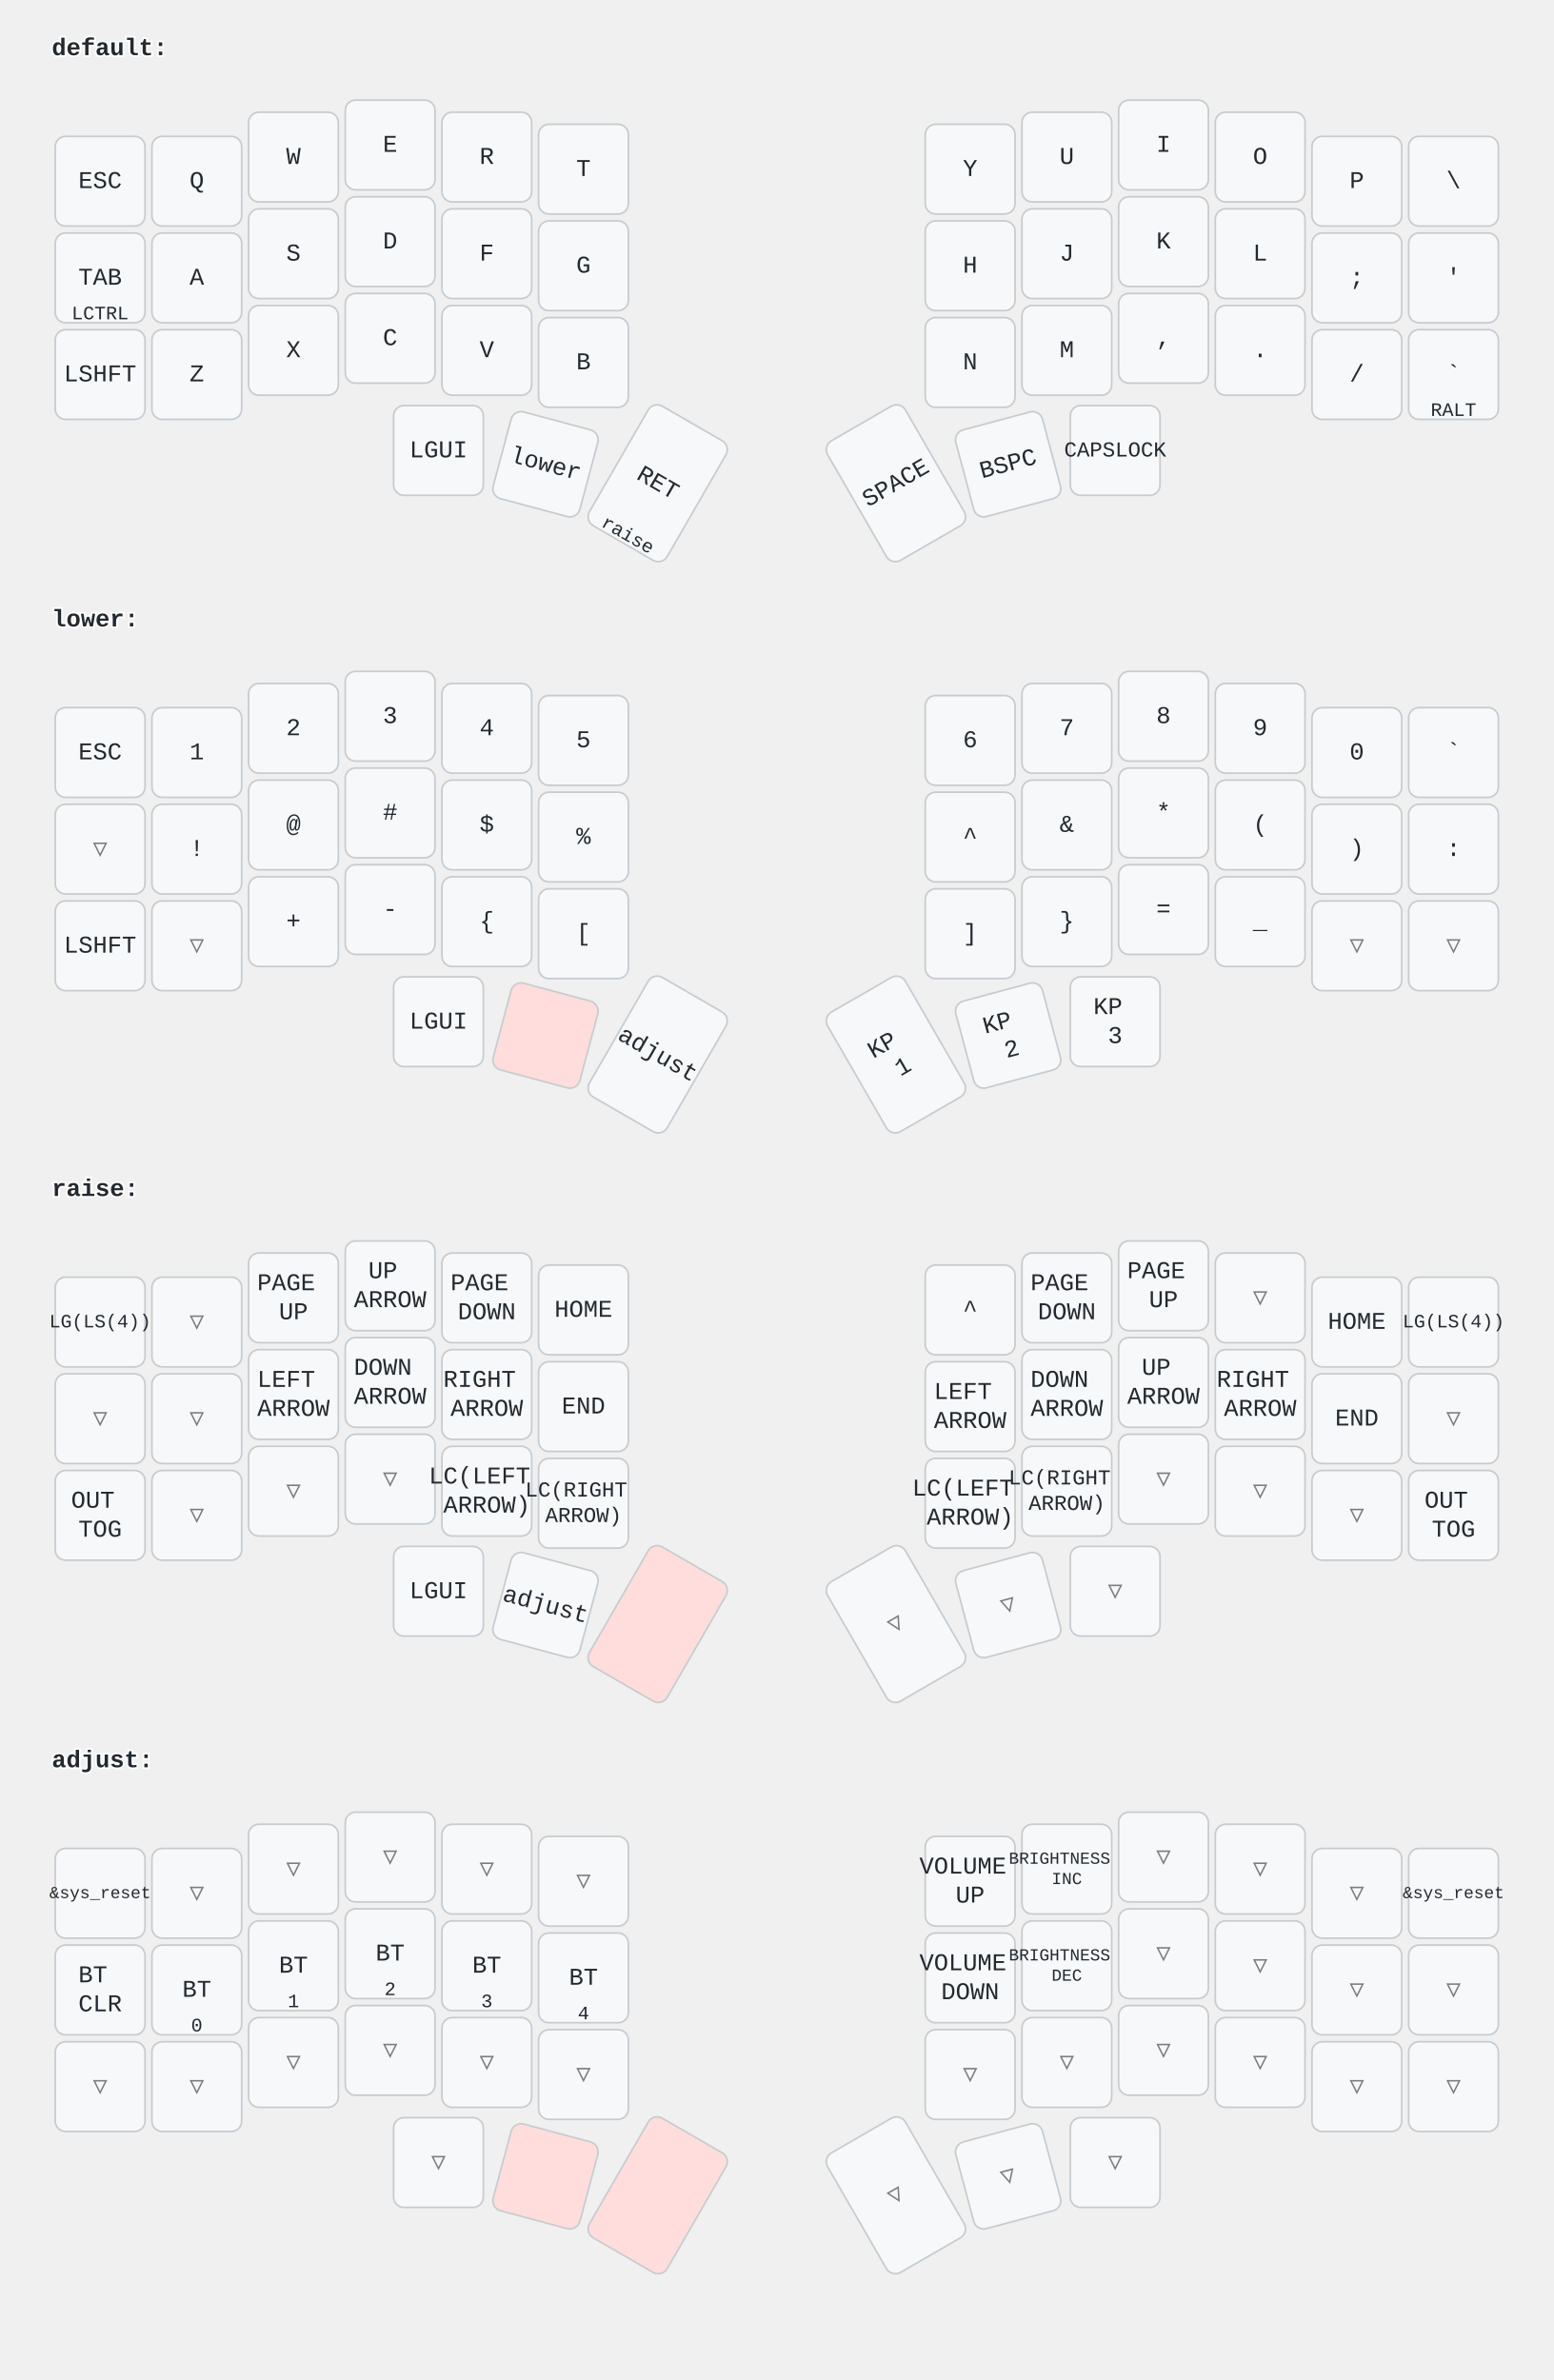
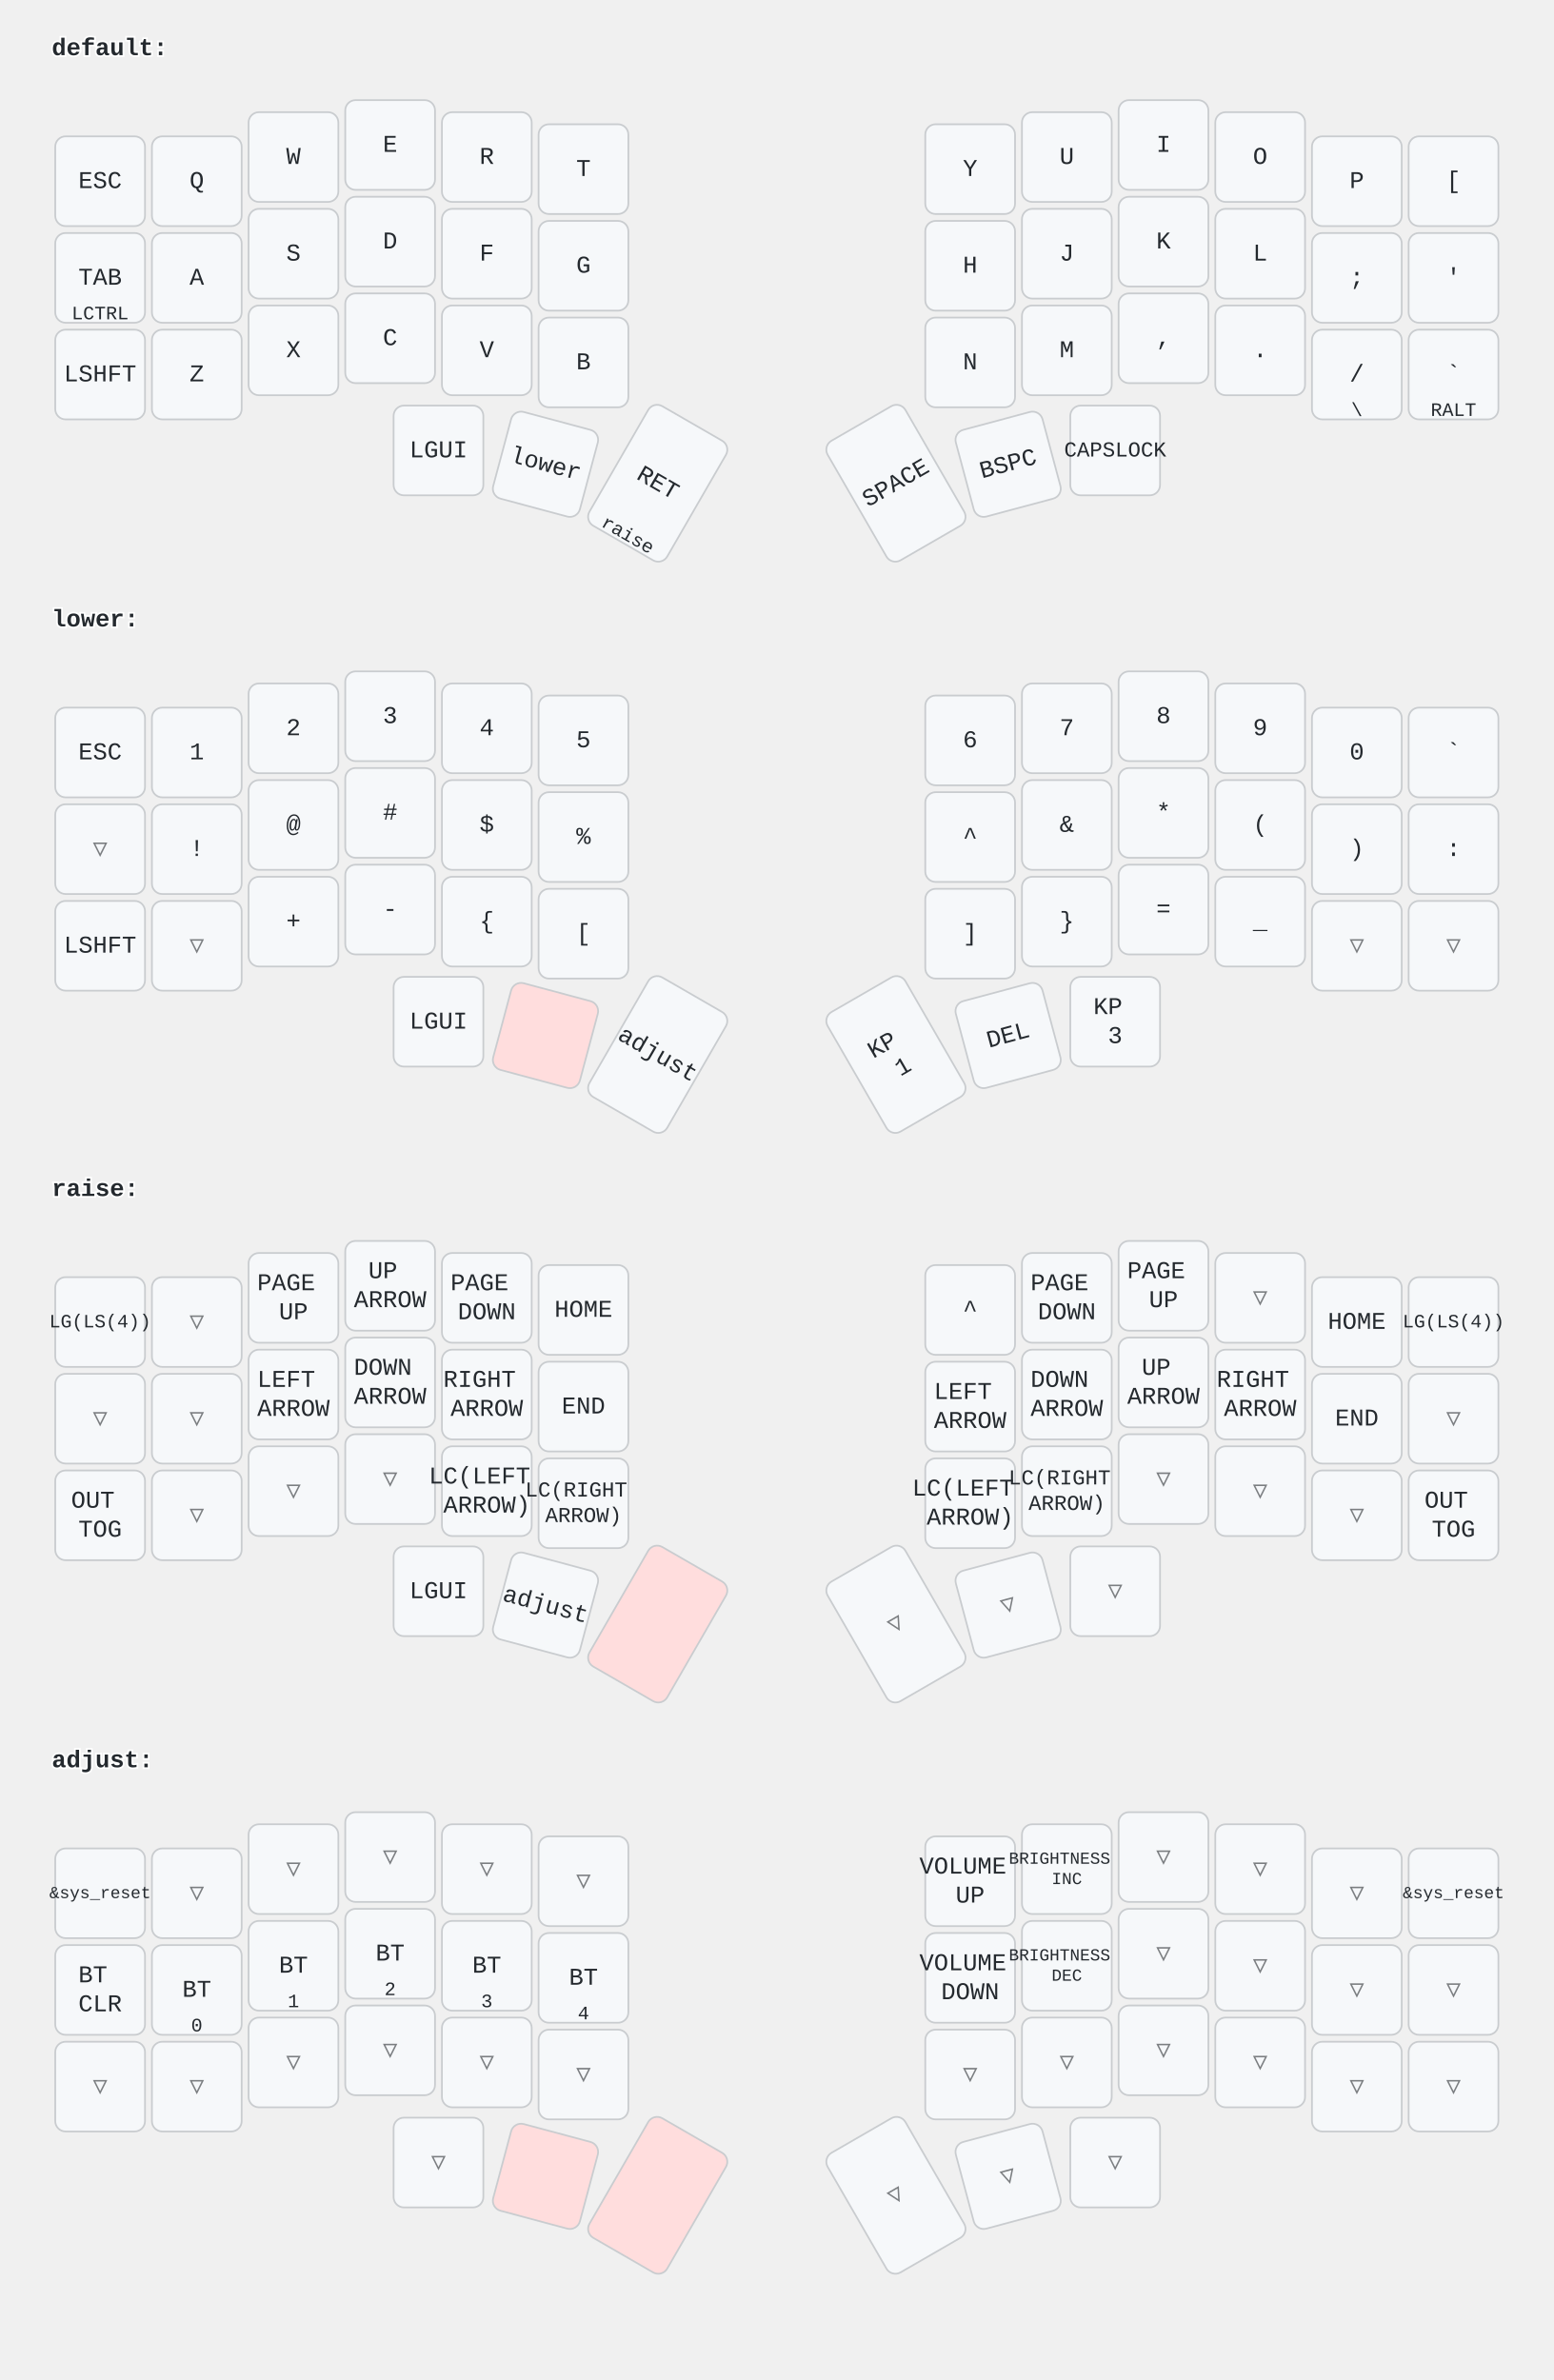
<svg xmlns="http://www.w3.org/2000/svg" width="900" height="1379" viewBox="0 0 900 1379" class="keymap">
  <style>/* inherit to force styles through use tags */
svg path {
    fill: inherit;
}

/* font and background color specifications */
svg.keymap {
    font-family: SFMono-Regular,Consolas,Liberation Mono,Menlo,monospace;
    font-size: 14px;
    font-kerning: normal;
    text-rendering: optimizeLegibility;
    fill: #24292e;
}

/* default key styling */
rect.key {
    fill: #f6f8fa;
}

rect.key, rect.combo {
    stroke: #c9cccf;
    stroke-width: 1;
}

/* default key side styling, only used is draw_key_sides is set */
rect.side {
    filter: brightness(90%);
}

/* color accent for combo boxes */
rect.combo, rect.combo-separate {
    fill: #cdf;
}

/* color accent for held keys */
rect.held, rect.combo.held {
    fill: #fdd;
}

/* color accent for ghost (optional) keys */
rect.ghost, rect.combo.ghost {
    stroke-dasharray: 4, 4;
    stroke-width: 2;
}

text {
    text-anchor: middle;
    dominant-baseline: middle;
}

/* styling for layer labels */
text.label {
    font-weight: bold;
    text-anchor: start;
    stroke: white;
    stroke-width: 2;
    paint-order: stroke;
}

/* styling for combo tap, and key hold/shifted label text */
text.combo, text.hold, text.shifted {
    font-size: 11px;
}

text.hold {
    text-anchor: middle;
    dominant-baseline: auto;
}

text.shifted {
    text-anchor: middle;
    dominant-baseline: hanging;
}

/* styling for hold/shifted label text in combo box */
text.combo.hold, text.combo.shifted {
    font-size: 8px;
}

/* lighter symbol for transparent keys */
text.trans {
    fill: #7b7e81;
}

/* styling for combo dendrons */
path.combo {
    stroke-width: 1;
    stroke: gray;
    fill: none;
}

/* Start Tabler Icons Cleanup */
/* cannot use height/width with glyphs */
.icon-tabler &gt; path {
    fill: inherit;
    stroke: inherit;
    stroke-width: 2;
}
/* hide tabler's default box */
.icon-tabler &gt; path[stroke="none"][fill="none"] {
    visibility: hidden;
}
/* End Tabler Icons Cleanup */
</style>
  <g transform="translate(30, 0)" class="layer-default">
    <text x="0" y="28" class="label">default:</text>
    <g transform="translate(0, 56)">
      <g transform="translate(28, 49)" class="key keypos-0">
        <rect rx="6" ry="6" x="-26" y="-26" width="52" height="52" class="key" />
        <text x="0" y="0" class="key tap">ESC</text>
      </g>
      <g transform="translate(84, 49)" class="key keypos-1">
        <rect rx="6" ry="6" x="-26" y="-26" width="52" height="52" class="key" />
        <text x="0" y="0" class="key tap">Q</text>
      </g>
      <g transform="translate(140, 35)" class="key keypos-2">
        <rect rx="6" ry="6" x="-26" y="-26" width="52" height="52" class="key" />
        <text x="0" y="0" class="key tap">W</text>
      </g>
      <g transform="translate(196, 28)" class="key keypos-3">
        <rect rx="6" ry="6" x="-26" y="-26" width="52" height="52" class="key" />
        <text x="0" y="0" class="key tap">E</text>
      </g>
      <g transform="translate(252, 35)" class="key keypos-4">
        <rect rx="6" ry="6" x="-26" y="-26" width="52" height="52" class="key" />
        <text x="0" y="0" class="key tap">R</text>
      </g>
      <g transform="translate(308, 42)" class="key keypos-5">
        <rect rx="6" ry="6" x="-26" y="-26" width="52" height="52" class="key" />
        <text x="0" y="0" class="key tap">T</text>
      </g>
      <g transform="translate(532, 42)" class="key keypos-6">
        <rect rx="6" ry="6" x="-26" y="-26" width="52" height="52" class="key" />
        <text x="0" y="0" class="key tap">Y</text>
      </g>
      <g transform="translate(588, 35)" class="key keypos-7">
        <rect rx="6" ry="6" x="-26" y="-26" width="52" height="52" class="key" />
        <text x="0" y="0" class="key tap">U</text>
      </g>
      <g transform="translate(644, 28)" class="key keypos-8">
        <rect rx="6" ry="6" x="-26" y="-26" width="52" height="52" class="key" />
        <text x="0" y="0" class="key tap">I</text>
      </g>
      <g transform="translate(700, 35)" class="key keypos-9">
        <rect rx="6" ry="6" x="-26" y="-26" width="52" height="52" class="key" />
        <text x="0" y="0" class="key tap">O</text>
      </g>
      <g transform="translate(756, 49)" class="key keypos-10">
        <rect rx="6" ry="6" x="-26" y="-26" width="52" height="52" class="key" />
        <text x="0" y="0" class="key tap">P</text>
      </g>
      <g transform="translate(812, 49)" class="key keypos-11">
        <rect rx="6" ry="6" x="-26" y="-26" width="52" height="52" class="key" />
-         <text x="0" y="0" class="key tap">\</text>
+         <text x="0" y="0" class="key tap">[</text>
      </g>
      <g transform="translate(28, 105)" class="key keypos-12">
        <rect rx="6" ry="6" x="-26" y="-26" width="52" height="52" class="key" />
        <text x="0" y="0" class="key tap">TAB</text>
        <text x="0" y="24" class="key hold">LCTRL</text>
      </g>
      <g transform="translate(84, 105)" class="key keypos-13">
        <rect rx="6" ry="6" x="-26" y="-26" width="52" height="52" class="key" />
        <text x="0" y="0" class="key tap">A</text>
      </g>
      <g transform="translate(140, 91)" class="key keypos-14">
        <rect rx="6" ry="6" x="-26" y="-26" width="52" height="52" class="key" />
        <text x="0" y="0" class="key tap">S</text>
      </g>
      <g transform="translate(196, 84)" class="key keypos-15">
        <rect rx="6" ry="6" x="-26" y="-26" width="52" height="52" class="key" />
        <text x="0" y="0" class="key tap">D</text>
      </g>
      <g transform="translate(252, 91)" class="key keypos-16">
        <rect rx="6" ry="6" x="-26" y="-26" width="52" height="52" class="key" />
        <text x="0" y="0" class="key tap">F</text>
      </g>
      <g transform="translate(308, 98)" class="key keypos-17">
        <rect rx="6" ry="6" x="-26" y="-26" width="52" height="52" class="key" />
        <text x="0" y="0" class="key tap">G</text>
      </g>
      <g transform="translate(532, 98)" class="key keypos-18">
        <rect rx="6" ry="6" x="-26" y="-26" width="52" height="52" class="key" />
        <text x="0" y="0" class="key tap">H</text>
      </g>
      <g transform="translate(588, 91)" class="key keypos-19">
        <rect rx="6" ry="6" x="-26" y="-26" width="52" height="52" class="key" />
        <text x="0" y="0" class="key tap">J</text>
      </g>
      <g transform="translate(644, 84)" class="key keypos-20">
        <rect rx="6" ry="6" x="-26" y="-26" width="52" height="52" class="key" />
        <text x="0" y="0" class="key tap">K</text>
      </g>
      <g transform="translate(700, 91)" class="key keypos-21">
        <rect rx="6" ry="6" x="-26" y="-26" width="52" height="52" class="key" />
        <text x="0" y="0" class="key tap">L</text>
      </g>
      <g transform="translate(756, 105)" class="key keypos-22">
        <rect rx="6" ry="6" x="-26" y="-26" width="52" height="52" class="key" />
        <text x="0" y="0" class="key tap">;</text>
      </g>
      <g transform="translate(812, 105)" class="key keypos-23">
        <rect rx="6" ry="6" x="-26" y="-26" width="52" height="52" class="key" />
        <text x="0" y="0" class="key tap">'</text>
      </g>
      <g transform="translate(28, 161)" class="key keypos-24">
        <rect rx="6" ry="6" x="-26" y="-26" width="52" height="52" class="key" />
        <text x="0" y="0" class="key tap">LSHFT</text>
      </g>
      <g transform="translate(84, 161)" class="key keypos-25">
        <rect rx="6" ry="6" x="-26" y="-26" width="52" height="52" class="key" />
        <text x="0" y="0" class="key tap">Z</text>
      </g>
      <g transform="translate(140, 147)" class="key keypos-26">
        <rect rx="6" ry="6" x="-26" y="-26" width="52" height="52" class="key" />
        <text x="0" y="0" class="key tap">X</text>
      </g>
      <g transform="translate(196, 140)" class="key keypos-27">
        <rect rx="6" ry="6" x="-26" y="-26" width="52" height="52" class="key" />
        <text x="0" y="0" class="key tap">C</text>
      </g>
      <g transform="translate(252, 147)" class="key keypos-28">
        <rect rx="6" ry="6" x="-26" y="-26" width="52" height="52" class="key" />
        <text x="0" y="0" class="key tap">V</text>
      </g>
      <g transform="translate(308, 154)" class="key keypos-29">
        <rect rx="6" ry="6" x="-26" y="-26" width="52" height="52" class="key" />
        <text x="0" y="0" class="key tap">B</text>
      </g>
      <g transform="translate(532, 154)" class="key keypos-30">
        <rect rx="6" ry="6" x="-26" y="-26" width="52" height="52" class="key" />
        <text x="0" y="0" class="key tap">N</text>
      </g>
      <g transform="translate(588, 147)" class="key keypos-31">
        <rect rx="6" ry="6" x="-26" y="-26" width="52" height="52" class="key" />
        <text x="0" y="0" class="key tap">M</text>
      </g>
      <g transform="translate(644, 140)" class="key keypos-32">
        <rect rx="6" ry="6" x="-26" y="-26" width="52" height="52" class="key" />
        <text x="0" y="0" class="key tap">,</text>
      </g>
      <g transform="translate(700, 147)" class="key keypos-33">
        <rect rx="6" ry="6" x="-26" y="-26" width="52" height="52" class="key" />
        <text x="0" y="0" class="key tap">.</text>
      </g>
      <g transform="translate(756, 161)" class="key keypos-34">
        <rect rx="6" ry="6" x="-26" y="-26" width="52" height="52" class="key" />
        <text x="0" y="0" class="key tap">/</text>
+         <text x="0" y="24" class="key hold">\</text>
      </g>
      <g transform="translate(812, 161)" class="key keypos-35">
        <rect rx="6" ry="6" x="-26" y="-26" width="52" height="52" class="key" />
        <text x="0" y="0" class="key tap">`</text>
        <text x="0" y="24" class="key hold">RALT</text>
      </g>
      <g transform="translate(224, 205)" class="key keypos-36">
        <rect rx="6" ry="6" x="-26" y="-26" width="52" height="52" class="key" />
        <text x="0" y="0" class="key tap">LGUI</text>
      </g>
      <g transform="translate(286, 213) rotate(15.0)" class="key keypos-37">
        <rect rx="6" ry="6" x="-26" y="-26" width="52" height="52" class="key" />
        <text x="0" y="0" class="key tap">lower</text>
      </g>
      <g transform="translate(351, 224) rotate(30.0)" class="key keypos-38">
        <rect rx="6" ry="6" x="-26" y="-40" width="52" height="80" class="key" />
        <text x="0" y="0" class="key tap">RET</text>
        <text x="0" y="38" class="key hold">raise</text>
      </g>
      <g transform="translate(489, 224) rotate(-30.0)" class="key keypos-39">
        <rect rx="6" ry="6" x="-26" y="-40" width="52" height="80" class="key" />
        <text x="0" y="0" class="key tap">SPACE</text>
      </g>
      <g transform="translate(554, 213) rotate(-15.0)" class="key keypos-40">
        <rect rx="6" ry="6" x="-26" y="-26" width="52" height="52" class="key" />
        <text x="0" y="0" class="key tap">BSPC</text>
      </g>
      <g transform="translate(616, 205)" class="key keypos-41">
        <rect rx="6" ry="6" x="-26" y="-26" width="52" height="52" class="key" />
        <text x="0" y="0" class="key tap">
          <tspan style="font-size: 88%">CAPSLOCK</tspan>
        </text>
      </g>
    </g>
  </g>
  <g transform="translate(30, 331)" class="layer-lower">
    <text x="0" y="28" class="label">lower:</text>
    <g transform="translate(0, 56)">
      <g transform="translate(28, 49)" class="key keypos-0">
        <rect rx="6" ry="6" x="-26" y="-26" width="52" height="52" class="key" />
        <text x="0" y="0" class="key tap">ESC</text>
      </g>
      <g transform="translate(84, 49)" class="key keypos-1">
        <rect rx="6" ry="6" x="-26" y="-26" width="52" height="52" class="key" />
        <text x="0" y="0" class="key tap">1</text>
      </g>
      <g transform="translate(140, 35)" class="key keypos-2">
        <rect rx="6" ry="6" x="-26" y="-26" width="52" height="52" class="key" />
        <text x="0" y="0" class="key tap">2</text>
      </g>
      <g transform="translate(196, 28)" class="key keypos-3">
        <rect rx="6" ry="6" x="-26" y="-26" width="52" height="52" class="key" />
        <text x="0" y="0" class="key tap">3</text>
      </g>
      <g transform="translate(252, 35)" class="key keypos-4">
        <rect rx="6" ry="6" x="-26" y="-26" width="52" height="52" class="key" />
        <text x="0" y="0" class="key tap">4</text>
      </g>
      <g transform="translate(308, 42)" class="key keypos-5">
        <rect rx="6" ry="6" x="-26" y="-26" width="52" height="52" class="key" />
        <text x="0" y="0" class="key tap">5</text>
      </g>
      <g transform="translate(532, 42)" class="key keypos-6">
        <rect rx="6" ry="6" x="-26" y="-26" width="52" height="52" class="key" />
        <text x="0" y="0" class="key tap">6</text>
      </g>
      <g transform="translate(588, 35)" class="key keypos-7">
        <rect rx="6" ry="6" x="-26" y="-26" width="52" height="52" class="key" />
        <text x="0" y="0" class="key tap">7</text>
      </g>
      <g transform="translate(644, 28)" class="key keypos-8">
        <rect rx="6" ry="6" x="-26" y="-26" width="52" height="52" class="key" />
        <text x="0" y="0" class="key tap">8</text>
      </g>
      <g transform="translate(700, 35)" class="key keypos-9">
        <rect rx="6" ry="6" x="-26" y="-26" width="52" height="52" class="key" />
        <text x="0" y="0" class="key tap">9</text>
      </g>
      <g transform="translate(756, 49)" class="key keypos-10">
        <rect rx="6" ry="6" x="-26" y="-26" width="52" height="52" class="key" />
        <text x="0" y="0" class="key tap">0</text>
      </g>
      <g transform="translate(812, 49)" class="key keypos-11">
        <rect rx="6" ry="6" x="-26" y="-26" width="52" height="52" class="key" />
        <text x="0" y="0" class="key tap">`</text>
      </g>
      <g transform="translate(28, 105)" class="key trans keypos-12">
        <rect rx="6" ry="6" x="-26" y="-26" width="52" height="52" class="key trans" />
        <text x="0" y="0" class="key trans tap">▽</text>
      </g>
      <g transform="translate(84, 105)" class="key keypos-13">
        <rect rx="6" ry="6" x="-26" y="-26" width="52" height="52" class="key" />
        <text x="0" y="0" class="key tap">!</text>
      </g>
      <g transform="translate(140, 91)" class="key keypos-14">
        <rect rx="6" ry="6" x="-26" y="-26" width="52" height="52" class="key" />
        <text x="0" y="0" class="key tap">@</text>
      </g>
      <g transform="translate(196, 84)" class="key keypos-15">
        <rect rx="6" ry="6" x="-26" y="-26" width="52" height="52" class="key" />
        <text x="0" y="0" class="key tap">#</text>
      </g>
      <g transform="translate(252, 91)" class="key keypos-16">
        <rect rx="6" ry="6" x="-26" y="-26" width="52" height="52" class="key" />
        <text x="0" y="0" class="key tap">$</text>
      </g>
      <g transform="translate(308, 98)" class="key keypos-17">
        <rect rx="6" ry="6" x="-26" y="-26" width="52" height="52" class="key" />
        <text x="0" y="0" class="key tap">%</text>
      </g>
      <g transform="translate(532, 98)" class="key keypos-18">
        <rect rx="6" ry="6" x="-26" y="-26" width="52" height="52" class="key" />
        <text x="0" y="0" class="key tap">^</text>
      </g>
      <g transform="translate(588, 91)" class="key keypos-19">
        <rect rx="6" ry="6" x="-26" y="-26" width="52" height="52" class="key" />
        <text x="0" y="0" class="key tap">&amp;</text>
      </g>
      <g transform="translate(644, 84)" class="key keypos-20">
        <rect rx="6" ry="6" x="-26" y="-26" width="52" height="52" class="key" />
        <text x="0" y="0" class="key tap">*</text>
      </g>
      <g transform="translate(700, 91)" class="key keypos-21">
        <rect rx="6" ry="6" x="-26" y="-26" width="52" height="52" class="key" />
        <text x="0" y="0" class="key tap">(</text>
      </g>
      <g transform="translate(756, 105)" class="key keypos-22">
        <rect rx="6" ry="6" x="-26" y="-26" width="52" height="52" class="key" />
        <text x="0" y="0" class="key tap">)</text>
      </g>
      <g transform="translate(812, 105)" class="key keypos-23">
        <rect rx="6" ry="6" x="-26" y="-26" width="52" height="52" class="key" />
        <text x="0" y="0" class="key tap">:</text>
      </g>
      <g transform="translate(28, 161)" class="key keypos-24">
        <rect rx="6" ry="6" x="-26" y="-26" width="52" height="52" class="key" />
        <text x="0" y="0" class="key tap">LSHFT</text>
      </g>
      <g transform="translate(84, 161)" class="key trans keypos-25">
        <rect rx="6" ry="6" x="-26" y="-26" width="52" height="52" class="key trans" />
        <text x="0" y="0" class="key trans tap">▽</text>
      </g>
      <g transform="translate(140, 147)" class="key keypos-26">
        <rect rx="6" ry="6" x="-26" y="-26" width="52" height="52" class="key" />
        <text x="0" y="0" class="key tap">+</text>
      </g>
      <g transform="translate(196, 140)" class="key keypos-27">
        <rect rx="6" ry="6" x="-26" y="-26" width="52" height="52" class="key" />
        <text x="0" y="0" class="key tap">-</text>
      </g>
      <g transform="translate(252, 147)" class="key keypos-28">
        <rect rx="6" ry="6" x="-26" y="-26" width="52" height="52" class="key" />
        <text x="0" y="0" class="key tap">{</text>
      </g>
      <g transform="translate(308, 154)" class="key keypos-29">
        <rect rx="6" ry="6" x="-26" y="-26" width="52" height="52" class="key" />
        <text x="0" y="0" class="key tap">[</text>
      </g>
      <g transform="translate(532, 154)" class="key keypos-30">
        <rect rx="6" ry="6" x="-26" y="-26" width="52" height="52" class="key" />
        <text x="0" y="0" class="key tap">]</text>
      </g>
      <g transform="translate(588, 147)" class="key keypos-31">
        <rect rx="6" ry="6" x="-26" y="-26" width="52" height="52" class="key" />
        <text x="0" y="0" class="key tap">}</text>
      </g>
      <g transform="translate(644, 140)" class="key keypos-32">
        <rect rx="6" ry="6" x="-26" y="-26" width="52" height="52" class="key" />
        <text x="0" y="0" class="key tap">=</text>
      </g>
      <g transform="translate(700, 147)" class="key keypos-33">
        <rect rx="6" ry="6" x="-26" y="-26" width="52" height="52" class="key" />
        <text x="0" y="0" class="key tap">_</text>
      </g>
      <g transform="translate(756, 161)" class="key trans keypos-34">
        <rect rx="6" ry="6" x="-26" y="-26" width="52" height="52" class="key trans" />
        <text x="0" y="0" class="key trans tap">▽</text>
      </g>
      <g transform="translate(812, 161)" class="key trans keypos-35">
        <rect rx="6" ry="6" x="-26" y="-26" width="52" height="52" class="key trans" />
        <text x="0" y="0" class="key trans tap">▽</text>
      </g>
      <g transform="translate(224, 205)" class="key keypos-36">
        <rect rx="6" ry="6" x="-26" y="-26" width="52" height="52" class="key" />
        <text x="0" y="0" class="key tap">LGUI</text>
      </g>
      <g transform="translate(286, 213) rotate(15.0)" class="key held keypos-37">
        <rect rx="6" ry="6" x="-26" y="-26" width="52" height="52" class="key held" />
      </g>
      <g transform="translate(351, 224) rotate(30.0)" class="key keypos-38">
        <rect rx="6" ry="6" x="-26" y="-40" width="52" height="80" class="key" />
        <text x="0" y="0" class="key tap">adjust</text>
      </g>
      <g transform="translate(489, 224) rotate(-30.0)" class="key keypos-39">
        <rect rx="6" ry="6" x="-26" y="-40" width="52" height="80" class="key" />
        <text x="0" y="0" class="key tap">
          <tspan x="0" dy="-0.6em">KP</tspan>
          <tspan x="0" dy="1.2em">1</tspan>
        </text>
      </g>
      <g transform="translate(554, 213) rotate(-15.0)" class="key keypos-40">
        <rect rx="6" ry="6" x="-26" y="-26" width="52" height="52" class="key" />
-         <text x="0" y="0" class="key tap">
-           <tspan x="0" dy="-0.6em">KP</tspan>
-           <tspan x="0" dy="1.2em">2</tspan>
-         </text>
+         <text x="0" y="0" class="key tap">DEL</text>
      </g>
      <g transform="translate(616, 205)" class="key keypos-41">
        <rect rx="6" ry="6" x="-26" y="-26" width="52" height="52" class="key" />
        <text x="0" y="0" class="key tap">
          <tspan x="0" dy="-0.6em">KP</tspan>
          <tspan x="0" dy="1.2em">3</tspan>
        </text>
      </g>
    </g>
  </g>
  <g transform="translate(30, 661)" class="layer-raise">
    <text x="0" y="28" class="label">raise:</text>
    <g transform="translate(0, 56)">
      <g transform="translate(28, 49)" class="key keypos-0">
        <rect rx="6" ry="6" x="-26" y="-26" width="52" height="52" class="key" />
        <text x="0" y="0" class="key tap">
          <tspan style="font-size: 78%">LG(LS(4))</tspan>
        </text>
      </g>
      <g transform="translate(84, 49)" class="key trans keypos-1">
        <rect rx="6" ry="6" x="-26" y="-26" width="52" height="52" class="key trans" />
        <text x="0" y="0" class="key trans tap">▽</text>
      </g>
      <g transform="translate(140, 35)" class="key keypos-2">
        <rect rx="6" ry="6" x="-26" y="-26" width="52" height="52" class="key" />
        <text x="0" y="0" class="key tap">
          <tspan x="0" dy="-0.6em">PAGE</tspan>
          <tspan x="0" dy="1.2em">UP</tspan>
        </text>
      </g>
      <g transform="translate(196, 28)" class="key keypos-3">
        <rect rx="6" ry="6" x="-26" y="-26" width="52" height="52" class="key" />
        <text x="0" y="0" class="key tap">
          <tspan x="0" dy="-0.6em">UP</tspan>
          <tspan x="0" dy="1.2em">ARROW</tspan>
        </text>
      </g>
      <g transform="translate(252, 35)" class="key keypos-4">
        <rect rx="6" ry="6" x="-26" y="-26" width="52" height="52" class="key" />
        <text x="0" y="0" class="key tap">
          <tspan x="0" dy="-0.6em">PAGE</tspan>
          <tspan x="0" dy="1.2em">DOWN</tspan>
        </text>
      </g>
      <g transform="translate(308, 42)" class="key keypos-5">
        <rect rx="6" ry="6" x="-26" y="-26" width="52" height="52" class="key" />
        <text x="0" y="0" class="key tap">HOME</text>
      </g>
      <g transform="translate(532, 42)" class="key keypos-6">
        <rect rx="6" ry="6" x="-26" y="-26" width="52" height="52" class="key" />
        <text x="0" y="0" class="key tap">^</text>
      </g>
      <g transform="translate(588, 35)" class="key keypos-7">
        <rect rx="6" ry="6" x="-26" y="-26" width="52" height="52" class="key" />
        <text x="0" y="0" class="key tap">
          <tspan x="0" dy="-0.6em">PAGE</tspan>
          <tspan x="0" dy="1.2em">DOWN</tspan>
        </text>
      </g>
      <g transform="translate(644, 28)" class="key keypos-8">
        <rect rx="6" ry="6" x="-26" y="-26" width="52" height="52" class="key" />
        <text x="0" y="0" class="key tap">
          <tspan x="0" dy="-0.6em">PAGE</tspan>
          <tspan x="0" dy="1.2em">UP</tspan>
        </text>
      </g>
      <g transform="translate(700, 35)" class="key trans keypos-9">
        <rect rx="6" ry="6" x="-26" y="-26" width="52" height="52" class="key trans" />
        <text x="0" y="0" class="key trans tap">▽</text>
      </g>
      <g transform="translate(756, 49)" class="key keypos-10">
        <rect rx="6" ry="6" x="-26" y="-26" width="52" height="52" class="key" />
        <text x="0" y="0" class="key tap">HOME</text>
      </g>
      <g transform="translate(812, 49)" class="key keypos-11">
        <rect rx="6" ry="6" x="-26" y="-26" width="52" height="52" class="key" />
        <text x="0" y="0" class="key tap">
          <tspan style="font-size: 78%">LG(LS(4))</tspan>
        </text>
      </g>
      <g transform="translate(28, 105)" class="key trans keypos-12">
        <rect rx="6" ry="6" x="-26" y="-26" width="52" height="52" class="key trans" />
        <text x="0" y="0" class="key trans tap">▽</text>
      </g>
      <g transform="translate(84, 105)" class="key trans keypos-13">
        <rect rx="6" ry="6" x="-26" y="-26" width="52" height="52" class="key trans" />
        <text x="0" y="0" class="key trans tap">▽</text>
      </g>
      <g transform="translate(140, 91)" class="key keypos-14">
        <rect rx="6" ry="6" x="-26" y="-26" width="52" height="52" class="key" />
        <text x="0" y="0" class="key tap">
          <tspan x="0" dy="-0.6em">LEFT</tspan>
          <tspan x="0" dy="1.2em">ARROW</tspan>
        </text>
      </g>
      <g transform="translate(196, 84)" class="key keypos-15">
        <rect rx="6" ry="6" x="-26" y="-26" width="52" height="52" class="key" />
        <text x="0" y="0" class="key tap">
          <tspan x="0" dy="-0.6em">DOWN</tspan>
          <tspan x="0" dy="1.2em">ARROW</tspan>
        </text>
      </g>
      <g transform="translate(252, 91)" class="key keypos-16">
        <rect rx="6" ry="6" x="-26" y="-26" width="52" height="52" class="key" />
        <text x="0" y="0" class="key tap">
          <tspan x="0" dy="-0.6em">RIGHT</tspan>
          <tspan x="0" dy="1.2em">ARROW</tspan>
        </text>
      </g>
      <g transform="translate(308, 98)" class="key keypos-17">
        <rect rx="6" ry="6" x="-26" y="-26" width="52" height="52" class="key" />
        <text x="0" y="0" class="key tap">END</text>
      </g>
      <g transform="translate(532, 98)" class="key keypos-18">
        <rect rx="6" ry="6" x="-26" y="-26" width="52" height="52" class="key" />
        <text x="0" y="0" class="key tap">
          <tspan x="0" dy="-0.6em">LEFT</tspan>
          <tspan x="0" dy="1.2em">ARROW</tspan>
        </text>
      </g>
      <g transform="translate(588, 91)" class="key keypos-19">
        <rect rx="6" ry="6" x="-26" y="-26" width="52" height="52" class="key" />
        <text x="0" y="0" class="key tap">
          <tspan x="0" dy="-0.6em">DOWN</tspan>
          <tspan x="0" dy="1.2em">ARROW</tspan>
        </text>
      </g>
      <g transform="translate(644, 84)" class="key keypos-20">
        <rect rx="6" ry="6" x="-26" y="-26" width="52" height="52" class="key" />
        <text x="0" y="0" class="key tap">
          <tspan x="0" dy="-0.6em">UP</tspan>
          <tspan x="0" dy="1.2em">ARROW</tspan>
        </text>
      </g>
      <g transform="translate(700, 91)" class="key keypos-21">
        <rect rx="6" ry="6" x="-26" y="-26" width="52" height="52" class="key" />
        <text x="0" y="0" class="key tap">
          <tspan x="0" dy="-0.6em">RIGHT</tspan>
          <tspan x="0" dy="1.2em">ARROW</tspan>
        </text>
      </g>
      <g transform="translate(756, 105)" class="key keypos-22">
        <rect rx="6" ry="6" x="-26" y="-26" width="52" height="52" class="key" />
        <text x="0" y="0" class="key tap">END</text>
      </g>
      <g transform="translate(812, 105)" class="key trans keypos-23">
        <rect rx="6" ry="6" x="-26" y="-26" width="52" height="52" class="key trans" />
        <text x="0" y="0" class="key trans tap">▽</text>
      </g>
      <g transform="translate(28, 161)" class="key keypos-24">
        <rect rx="6" ry="6" x="-26" y="-26" width="52" height="52" class="key" />
        <text x="0" y="0" class="key tap">
          <tspan x="0" dy="-0.6em">OUT</tspan>
          <tspan x="0" dy="1.2em">TOG</tspan>
        </text>
      </g>
      <g transform="translate(84, 161)" class="key trans keypos-25">
        <rect rx="6" ry="6" x="-26" y="-26" width="52" height="52" class="key trans" />
        <text x="0" y="0" class="key trans tap">▽</text>
      </g>
      <g transform="translate(140, 147)" class="key trans keypos-26">
        <rect rx="6" ry="6" x="-26" y="-26" width="52" height="52" class="key trans" />
        <text x="0" y="0" class="key trans tap">▽</text>
      </g>
      <g transform="translate(196, 140)" class="key trans keypos-27">
        <rect rx="6" ry="6" x="-26" y="-26" width="52" height="52" class="key trans" />
        <text x="0" y="0" class="key trans tap">▽</text>
      </g>
      <g transform="translate(252, 147)" class="key keypos-28">
        <rect rx="6" ry="6" x="-26" y="-26" width="52" height="52" class="key" />
        <text x="0" y="0" class="key tap">
          <tspan x="0" dy="-0.6em">LC(LEFT</tspan>
          <tspan x="0" dy="1.2em">ARROW)</tspan>
        </text>
      </g>
      <g transform="translate(308, 154)" class="key keypos-29">
        <rect rx="6" ry="6" x="-26" y="-26" width="52" height="52" class="key" />
        <text x="0" y="0" class="key tap">
          <tspan x="0" dy="-0.6em" style="font-size: 88%">LC(RIGHT</tspan>
          <tspan x="0" dy="1.2em" style="font-size: 88%">ARROW)</tspan>
        </text>
      </g>
      <g transform="translate(532, 154)" class="key keypos-30">
        <rect rx="6" ry="6" x="-26" y="-26" width="52" height="52" class="key" />
        <text x="0" y="0" class="key tap">
          <tspan x="0" dy="-0.6em">LC(LEFT</tspan>
          <tspan x="0" dy="1.2em">ARROW)</tspan>
        </text>
      </g>
      <g transform="translate(588, 147)" class="key keypos-31">
        <rect rx="6" ry="6" x="-26" y="-26" width="52" height="52" class="key" />
        <text x="0" y="0" class="key tap">
          <tspan x="0" dy="-0.6em" style="font-size: 88%">LC(RIGHT</tspan>
          <tspan x="0" dy="1.2em" style="font-size: 88%">ARROW)</tspan>
        </text>
      </g>
      <g transform="translate(644, 140)" class="key trans keypos-32">
        <rect rx="6" ry="6" x="-26" y="-26" width="52" height="52" class="key trans" />
        <text x="0" y="0" class="key trans tap">▽</text>
      </g>
      <g transform="translate(700, 147)" class="key trans keypos-33">
        <rect rx="6" ry="6" x="-26" y="-26" width="52" height="52" class="key trans" />
        <text x="0" y="0" class="key trans tap">▽</text>
      </g>
      <g transform="translate(756, 161)" class="key trans keypos-34">
        <rect rx="6" ry="6" x="-26" y="-26" width="52" height="52" class="key trans" />
        <text x="0" y="0" class="key trans tap">▽</text>
      </g>
      <g transform="translate(812, 161)" class="key keypos-35">
        <rect rx="6" ry="6" x="-26" y="-26" width="52" height="52" class="key" />
        <text x="0" y="0" class="key tap">
          <tspan x="0" dy="-0.6em">OUT</tspan>
          <tspan x="0" dy="1.2em">TOG</tspan>
        </text>
      </g>
      <g transform="translate(224, 205)" class="key keypos-36">
        <rect rx="6" ry="6" x="-26" y="-26" width="52" height="52" class="key" />
        <text x="0" y="0" class="key tap">LGUI</text>
      </g>
      <g transform="translate(286, 213) rotate(15.0)" class="key keypos-37">
        <rect rx="6" ry="6" x="-26" y="-26" width="52" height="52" class="key" />
        <text x="0" y="0" class="key tap">adjust</text>
      </g>
      <g transform="translate(351, 224) rotate(30.0)" class="key held keypos-38">
        <rect rx="6" ry="6" x="-26" y="-40" width="52" height="80" class="key held" />
      </g>
      <g transform="translate(489, 224) rotate(-30.0)" class="key trans keypos-39">
        <rect rx="6" ry="6" x="-26" y="-40" width="52" height="80" class="key trans" />
        <text x="0" y="0" class="key trans tap">▽</text>
      </g>
      <g transform="translate(554, 213) rotate(-15.0)" class="key trans keypos-40">
        <rect rx="6" ry="6" x="-26" y="-26" width="52" height="52" class="key trans" />
        <text x="0" y="0" class="key trans tap">▽</text>
      </g>
      <g transform="translate(616, 205)" class="key trans keypos-41">
        <rect rx="6" ry="6" x="-26" y="-26" width="52" height="52" class="key trans" />
        <text x="0" y="0" class="key trans tap">▽</text>
      </g>
    </g>
  </g>
  <g transform="translate(30, 992)" class="layer-adjust">
    <text x="0" y="28" class="label">adjust:</text>
    <g transform="translate(0, 56)">
      <g transform="translate(28, 49)" class="key keypos-0">
        <rect rx="6" ry="6" x="-26" y="-26" width="52" height="52" class="key" />
        <text x="0" y="0" class="key tap">
          <tspan style="font-size: 70%">&amp;sys_reset</tspan>
        </text>
      </g>
      <g transform="translate(84, 49)" class="key trans keypos-1">
        <rect rx="6" ry="6" x="-26" y="-26" width="52" height="52" class="key trans" />
        <text x="0" y="0" class="key trans tap">▽</text>
      </g>
      <g transform="translate(140, 35)" class="key trans keypos-2">
        <rect rx="6" ry="6" x="-26" y="-26" width="52" height="52" class="key trans" />
        <text x="0" y="0" class="key trans tap">▽</text>
      </g>
      <g transform="translate(196, 28)" class="key trans keypos-3">
        <rect rx="6" ry="6" x="-26" y="-26" width="52" height="52" class="key trans" />
        <text x="0" y="0" class="key trans tap">▽</text>
      </g>
      <g transform="translate(252, 35)" class="key trans keypos-4">
        <rect rx="6" ry="6" x="-26" y="-26" width="52" height="52" class="key trans" />
        <text x="0" y="0" class="key trans tap">▽</text>
      </g>
      <g transform="translate(308, 42)" class="key trans keypos-5">
        <rect rx="6" ry="6" x="-26" y="-26" width="52" height="52" class="key trans" />
        <text x="0" y="0" class="key trans tap">▽</text>
      </g>
      <g transform="translate(532, 42)" class="key keypos-6">
        <rect rx="6" ry="6" x="-26" y="-26" width="52" height="52" class="key" />
        <text x="0" y="0" class="key tap">
          <tspan x="0" dy="-0.6em">VOLUME</tspan>
          <tspan x="0" dy="1.2em">UP</tspan>
        </text>
      </g>
      <g transform="translate(588, 35)" class="key keypos-7">
        <rect rx="6" ry="6" x="-26" y="-26" width="52" height="52" class="key" />
        <text x="0" y="0" class="key tap">
          <tspan x="0" dy="-0.6em" style="font-size: 70%">BRIGHTNESS</tspan>
          <tspan x="0" dy="1.2em" style="font-size: 70%">INC</tspan>
        </text>
      </g>
      <g transform="translate(644, 28)" class="key trans keypos-8">
        <rect rx="6" ry="6" x="-26" y="-26" width="52" height="52" class="key trans" />
        <text x="0" y="0" class="key trans tap">▽</text>
      </g>
      <g transform="translate(700, 35)" class="key trans keypos-9">
        <rect rx="6" ry="6" x="-26" y="-26" width="52" height="52" class="key trans" />
        <text x="0" y="0" class="key trans tap">▽</text>
      </g>
      <g transform="translate(756, 49)" class="key trans keypos-10">
        <rect rx="6" ry="6" x="-26" y="-26" width="52" height="52" class="key trans" />
        <text x="0" y="0" class="key trans tap">▽</text>
      </g>
      <g transform="translate(812, 49)" class="key keypos-11">
        <rect rx="6" ry="6" x="-26" y="-26" width="52" height="52" class="key" />
        <text x="0" y="0" class="key tap">
          <tspan style="font-size: 70%">&amp;sys_reset</tspan>
        </text>
      </g>
      <g transform="translate(28, 105)" class="key keypos-12">
        <rect rx="6" ry="6" x="-26" y="-26" width="52" height="52" class="key" />
        <text x="0" y="0" class="key tap">
          <tspan x="0" dy="-0.6em">BT</tspan>
          <tspan x="0" dy="1.2em">CLR</tspan>
        </text>
      </g>
      <g transform="translate(84, 105)" class="key keypos-13">
        <rect rx="6" ry="6" x="-26" y="-26" width="52" height="52" class="key" />
        <text x="0" y="0" class="key tap">BT</text>
        <text x="0" y="24" class="key hold">0</text>
      </g>
      <g transform="translate(140, 91)" class="key keypos-14">
        <rect rx="6" ry="6" x="-26" y="-26" width="52" height="52" class="key" />
        <text x="0" y="0" class="key tap">BT</text>
        <text x="0" y="24" class="key hold">1</text>
      </g>
      <g transform="translate(196, 84)" class="key keypos-15">
        <rect rx="6" ry="6" x="-26" y="-26" width="52" height="52" class="key" />
        <text x="0" y="0" class="key tap">BT</text>
        <text x="0" y="24" class="key hold">2</text>
      </g>
      <g transform="translate(252, 91)" class="key keypos-16">
        <rect rx="6" ry="6" x="-26" y="-26" width="52" height="52" class="key" />
        <text x="0" y="0" class="key tap">BT</text>
        <text x="0" y="24" class="key hold">3</text>
      </g>
      <g transform="translate(308, 98)" class="key keypos-17">
        <rect rx="6" ry="6" x="-26" y="-26" width="52" height="52" class="key" />
        <text x="0" y="0" class="key tap">BT</text>
        <text x="0" y="24" class="key hold">4</text>
      </g>
      <g transform="translate(532, 98)" class="key keypos-18">
        <rect rx="6" ry="6" x="-26" y="-26" width="52" height="52" class="key" />
        <text x="0" y="0" class="key tap">
          <tspan x="0" dy="-0.6em">VOLUME</tspan>
          <tspan x="0" dy="1.2em">DOWN</tspan>
        </text>
      </g>
      <g transform="translate(588, 91)" class="key keypos-19">
        <rect rx="6" ry="6" x="-26" y="-26" width="52" height="52" class="key" />
        <text x="0" y="0" class="key tap">
          <tspan x="0" dy="-0.6em" style="font-size: 70%">BRIGHTNESS</tspan>
          <tspan x="0" dy="1.2em" style="font-size: 70%">DEC</tspan>
        </text>
      </g>
      <g transform="translate(644, 84)" class="key trans keypos-20">
        <rect rx="6" ry="6" x="-26" y="-26" width="52" height="52" class="key trans" />
        <text x="0" y="0" class="key trans tap">▽</text>
      </g>
      <g transform="translate(700, 91)" class="key trans keypos-21">
        <rect rx="6" ry="6" x="-26" y="-26" width="52" height="52" class="key trans" />
        <text x="0" y="0" class="key trans tap">▽</text>
      </g>
      <g transform="translate(756, 105)" class="key trans keypos-22">
        <rect rx="6" ry="6" x="-26" y="-26" width="52" height="52" class="key trans" />
        <text x="0" y="0" class="key trans tap">▽</text>
      </g>
      <g transform="translate(812, 105)" class="key trans keypos-23">
        <rect rx="6" ry="6" x="-26" y="-26" width="52" height="52" class="key trans" />
        <text x="0" y="0" class="key trans tap">▽</text>
      </g>
      <g transform="translate(28, 161)" class="key trans keypos-24">
        <rect rx="6" ry="6" x="-26" y="-26" width="52" height="52" class="key trans" />
        <text x="0" y="0" class="key trans tap">▽</text>
      </g>
      <g transform="translate(84, 161)" class="key trans keypos-25">
        <rect rx="6" ry="6" x="-26" y="-26" width="52" height="52" class="key trans" />
        <text x="0" y="0" class="key trans tap">▽</text>
      </g>
      <g transform="translate(140, 147)" class="key trans keypos-26">
        <rect rx="6" ry="6" x="-26" y="-26" width="52" height="52" class="key trans" />
        <text x="0" y="0" class="key trans tap">▽</text>
      </g>
      <g transform="translate(196, 140)" class="key trans keypos-27">
        <rect rx="6" ry="6" x="-26" y="-26" width="52" height="52" class="key trans" />
        <text x="0" y="0" class="key trans tap">▽</text>
      </g>
      <g transform="translate(252, 147)" class="key trans keypos-28">
        <rect rx="6" ry="6" x="-26" y="-26" width="52" height="52" class="key trans" />
        <text x="0" y="0" class="key trans tap">▽</text>
      </g>
      <g transform="translate(308, 154)" class="key trans keypos-29">
        <rect rx="6" ry="6" x="-26" y="-26" width="52" height="52" class="key trans" />
        <text x="0" y="0" class="key trans tap">▽</text>
      </g>
      <g transform="translate(532, 154)" class="key trans keypos-30">
        <rect rx="6" ry="6" x="-26" y="-26" width="52" height="52" class="key trans" />
        <text x="0" y="0" class="key trans tap">▽</text>
      </g>
      <g transform="translate(588, 147)" class="key trans keypos-31">
        <rect rx="6" ry="6" x="-26" y="-26" width="52" height="52" class="key trans" />
        <text x="0" y="0" class="key trans tap">▽</text>
      </g>
      <g transform="translate(644, 140)" class="key trans keypos-32">
        <rect rx="6" ry="6" x="-26" y="-26" width="52" height="52" class="key trans" />
        <text x="0" y="0" class="key trans tap">▽</text>
      </g>
      <g transform="translate(700, 147)" class="key trans keypos-33">
        <rect rx="6" ry="6" x="-26" y="-26" width="52" height="52" class="key trans" />
        <text x="0" y="0" class="key trans tap">▽</text>
      </g>
      <g transform="translate(756, 161)" class="key trans keypos-34">
        <rect rx="6" ry="6" x="-26" y="-26" width="52" height="52" class="key trans" />
        <text x="0" y="0" class="key trans tap">▽</text>
      </g>
      <g transform="translate(812, 161)" class="key trans keypos-35">
        <rect rx="6" ry="6" x="-26" y="-26" width="52" height="52" class="key trans" />
        <text x="0" y="0" class="key trans tap">▽</text>
      </g>
      <g transform="translate(224, 205)" class="key trans keypos-36">
        <rect rx="6" ry="6" x="-26" y="-26" width="52" height="52" class="key trans" />
        <text x="0" y="0" class="key trans tap">▽</text>
      </g>
      <g transform="translate(286, 213) rotate(15.0)" class="key held keypos-37">
        <rect rx="6" ry="6" x="-26" y="-26" width="52" height="52" class="key held" />
      </g>
      <g transform="translate(351, 224) rotate(30.0)" class="key held keypos-38">
        <rect rx="6" ry="6" x="-26" y="-40" width="52" height="80" class="key held" />
      </g>
      <g transform="translate(489, 224) rotate(-30.0)" class="key trans keypos-39">
        <rect rx="6" ry="6" x="-26" y="-40" width="52" height="80" class="key trans" />
        <text x="0" y="0" class="key trans tap">▽</text>
      </g>
      <g transform="translate(554, 213) rotate(-15.0)" class="key trans keypos-40">
        <rect rx="6" ry="6" x="-26" y="-26" width="52" height="52" class="key trans" />
        <text x="0" y="0" class="key trans tap">▽</text>
      </g>
      <g transform="translate(616, 205)" class="key trans keypos-41">
        <rect rx="6" ry="6" x="-26" y="-26" width="52" height="52" class="key trans" />
        <text x="0" y="0" class="key trans tap">▽</text>
      </g>
    </g>
  </g>
</svg>
